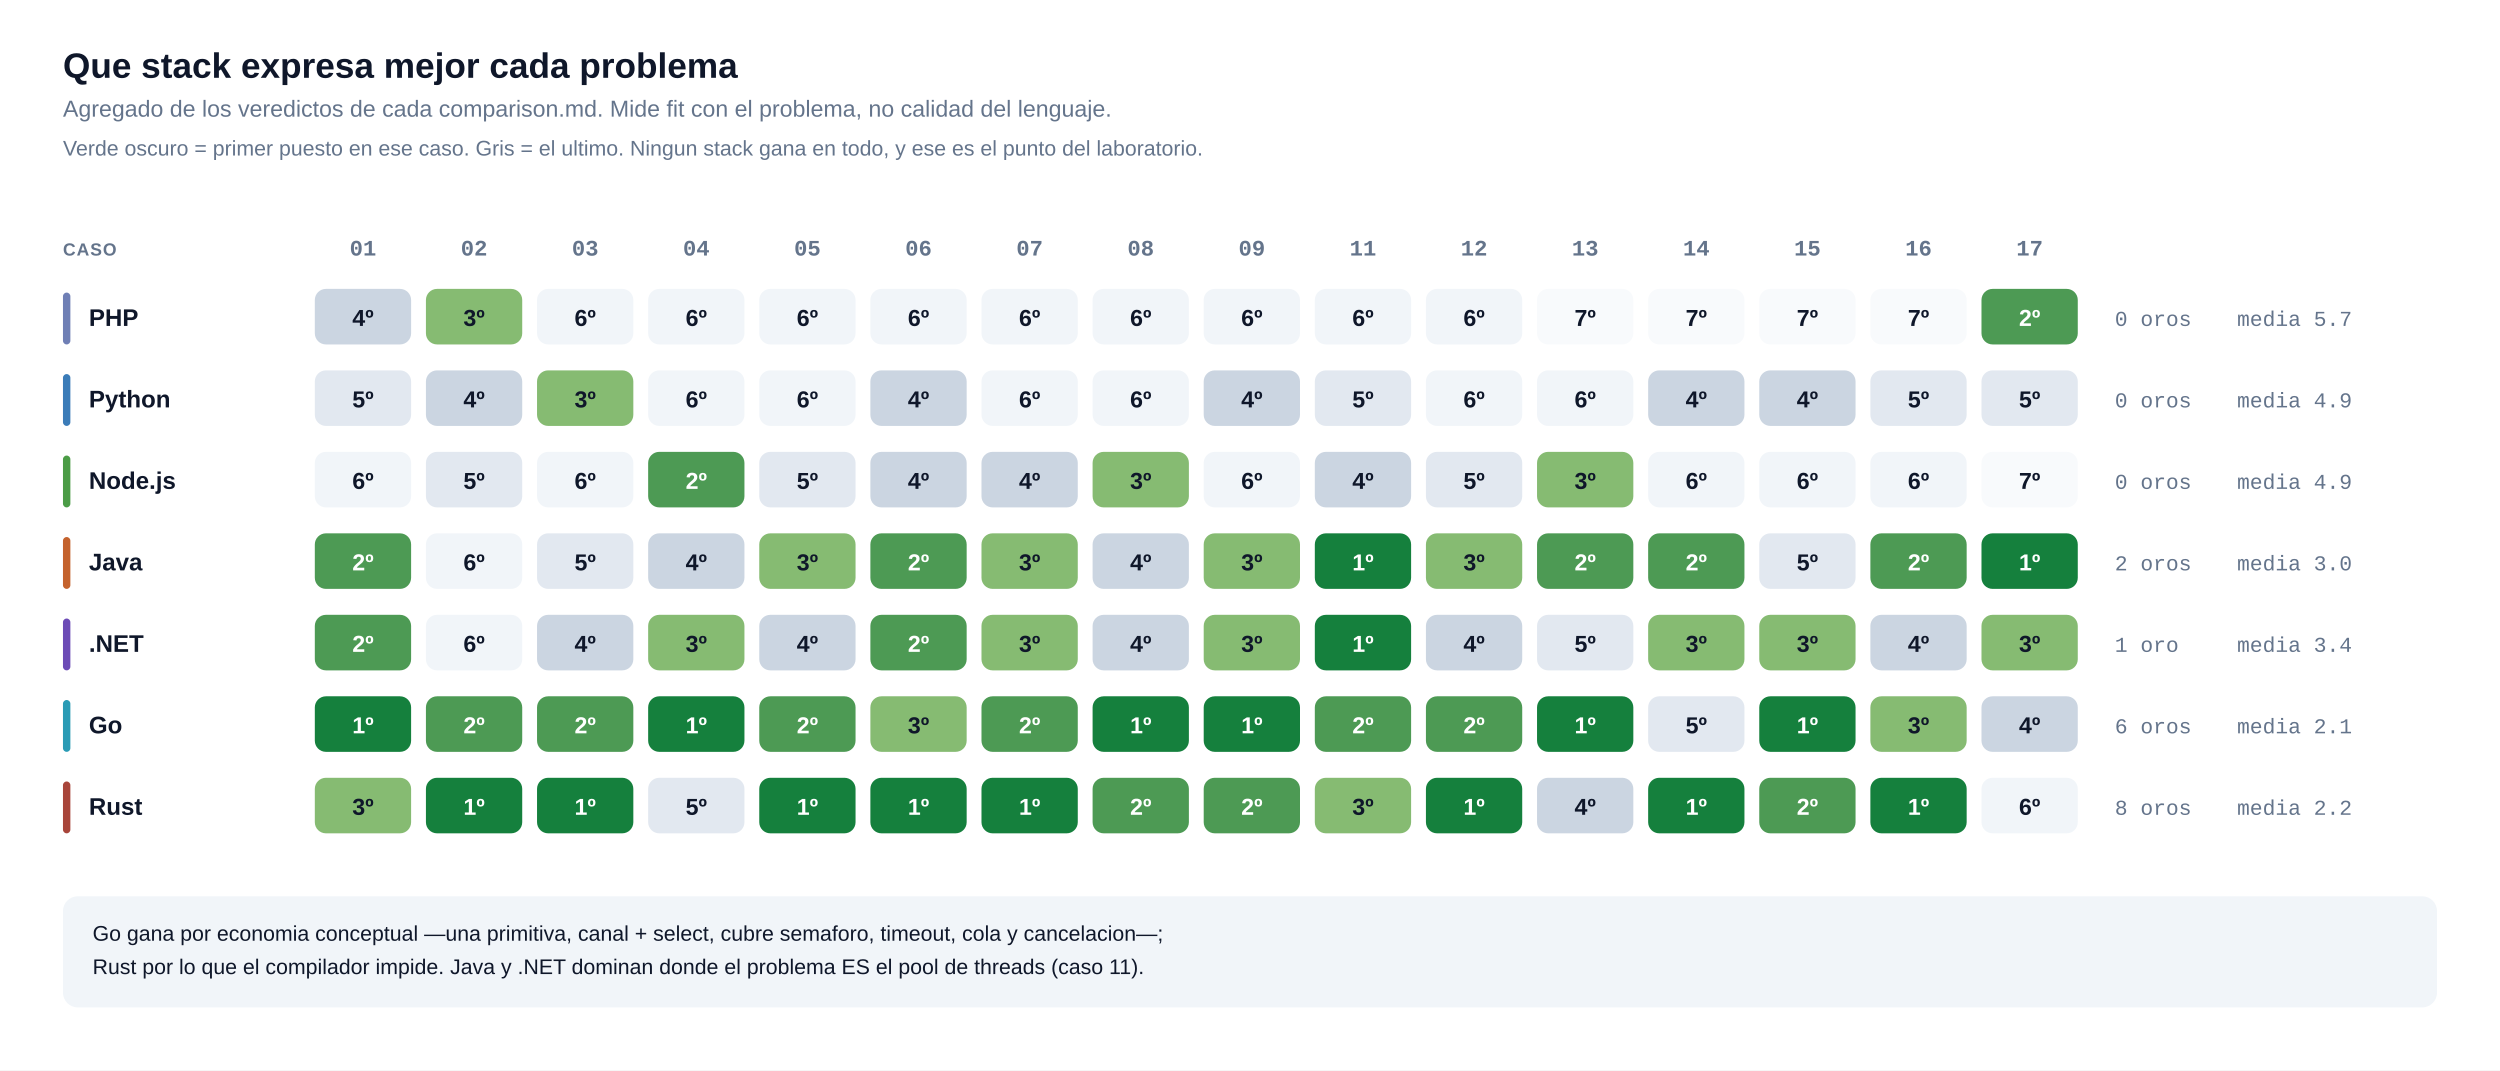
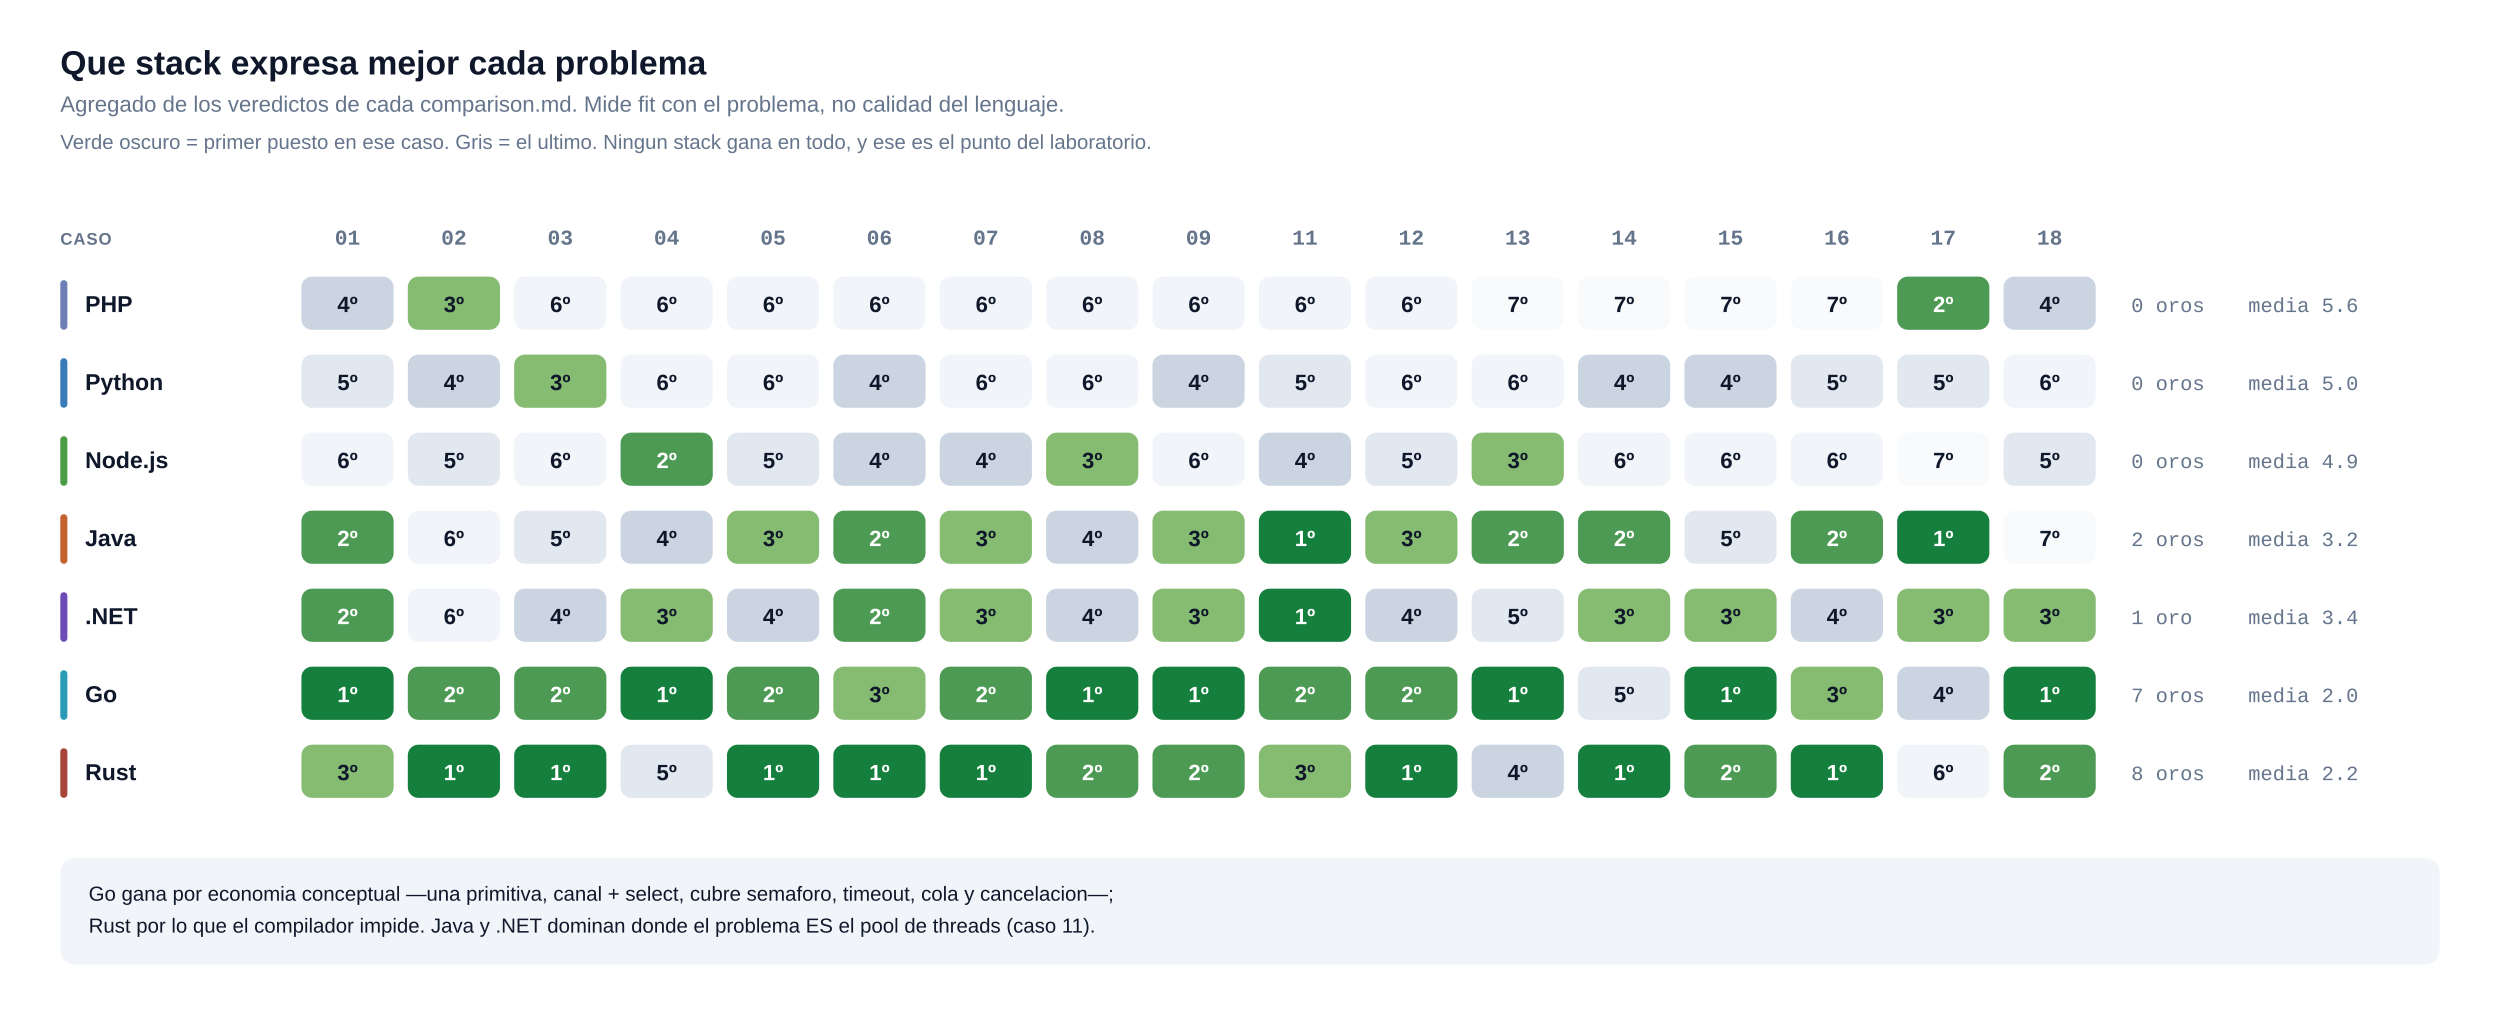
- <svg xmlns="http://www.w3.org/2000/svg" viewBox="0 0 1350 578" width="1350" height="578" role="img" aria-label="Ranking de fit por caso y stack">
+ <svg xmlns="http://www.w3.org/2000/svg" viewBox="0 0 1410 578" width="1410" height="578" role="img" aria-label="Ranking de fit por caso y stack">
  <defs>
    <marker id="arrowhead" markerWidth="9" markerHeight="7" refX="8" refY="3.5" orient="auto">
      <polygon points="0 0, 9 3.5, 0 7" fill="#2563eb" />
    </marker>
  </defs>
-   <rect x="0" y="0" width="1350" height="578" rx="0" ry="0" fill="#ffffff" stroke="none" stroke-width="1" />
+   <rect x="0" y="0" width="1410" height="578" rx="0" ry="0" fill="#ffffff" stroke="none" stroke-width="1" />
  <text x="34" y="42" font-family="Segoe UI, Helvetica Neue, Arial, sans-serif" font-size="19" fill="#0f172a" text-anchor="start" font-weight="600">Que stack expresa mejor cada problema</text>
  <text x="34" y="63" font-family="Segoe UI, Helvetica Neue, Arial, sans-serif" font-size="12.5" fill="#64748b" text-anchor="start" font-weight="400">Agregado de los veredictos de cada comparison.md. Mide fit con el problema, no calidad del lenguaje.</text>
  <text x="34" y="84" font-family="Segoe UI, Helvetica Neue, Arial, sans-serif" font-size="11.5" fill="#64748b" text-anchor="start" font-weight="400">Verde oscuro = primer puesto en ese caso. Gris = el ultimo. Ningun stack gana en todo, y ese es el punto del laboratorio.</text>
  <text x="196.0" y="138" font-family="SFMono-Regular, Consolas, Liberation Mono, monospace" font-size="12" fill="#64748b" text-anchor="middle" font-weight="600">01</text>
  <text x="256.0" y="138" font-family="SFMono-Regular, Consolas, Liberation Mono, monospace" font-size="12" fill="#64748b" text-anchor="middle" font-weight="600">02</text>
  <text x="316.0" y="138" font-family="SFMono-Regular, Consolas, Liberation Mono, monospace" font-size="12" fill="#64748b" text-anchor="middle" font-weight="600">03</text>
  <text x="376.0" y="138" font-family="SFMono-Regular, Consolas, Liberation Mono, monospace" font-size="12" fill="#64748b" text-anchor="middle" font-weight="600">04</text>
  <text x="436.0" y="138" font-family="SFMono-Regular, Consolas, Liberation Mono, monospace" font-size="12" fill="#64748b" text-anchor="middle" font-weight="600">05</text>
  <text x="496.0" y="138" font-family="SFMono-Regular, Consolas, Liberation Mono, monospace" font-size="12" fill="#64748b" text-anchor="middle" font-weight="600">06</text>
  <text x="556.0" y="138" font-family="SFMono-Regular, Consolas, Liberation Mono, monospace" font-size="12" fill="#64748b" text-anchor="middle" font-weight="600">07</text>
  <text x="616.0" y="138" font-family="SFMono-Regular, Consolas, Liberation Mono, monospace" font-size="12" fill="#64748b" text-anchor="middle" font-weight="600">08</text>
  <text x="676.0" y="138" font-family="SFMono-Regular, Consolas, Liberation Mono, monospace" font-size="12" fill="#64748b" text-anchor="middle" font-weight="600">09</text>
  <text x="736.0" y="138" font-family="SFMono-Regular, Consolas, Liberation Mono, monospace" font-size="12" fill="#64748b" text-anchor="middle" font-weight="600">11</text>
  <text x="796.0" y="138" font-family="SFMono-Regular, Consolas, Liberation Mono, monospace" font-size="12" fill="#64748b" text-anchor="middle" font-weight="600">12</text>
  <text x="856.0" y="138" font-family="SFMono-Regular, Consolas, Liberation Mono, monospace" font-size="12" fill="#64748b" text-anchor="middle" font-weight="600">13</text>
  <text x="916.0" y="138" font-family="SFMono-Regular, Consolas, Liberation Mono, monospace" font-size="12" fill="#64748b" text-anchor="middle" font-weight="600">14</text>
  <text x="976.0" y="138" font-family="SFMono-Regular, Consolas, Liberation Mono, monospace" font-size="12" fill="#64748b" text-anchor="middle" font-weight="600">15</text>
  <text x="1036.0" y="138" font-family="SFMono-Regular, Consolas, Liberation Mono, monospace" font-size="12" fill="#64748b" text-anchor="middle" font-weight="600">16</text>
  <text x="1096.0" y="138" font-family="SFMono-Regular, Consolas, Liberation Mono, monospace" font-size="12" fill="#64748b" text-anchor="middle" font-weight="600">17</text>
+   <text x="1156.0" y="138" font-family="SFMono-Regular, Consolas, Liberation Mono, monospace" font-size="12" fill="#64748b" text-anchor="middle" font-weight="600">18</text>
  <text x="34" y="138" font-family="Segoe UI, Helvetica Neue, Arial, sans-serif" font-size="9.5" fill="#64748b" text-anchor="start" font-weight="700" letter-spacing="0.5">CASO</text>
  <rect x="34" y="158" width="4" height="28" rx="2" ry="2" fill="#6f7fb5" stroke="none" stroke-width="1" />
  <text x="48" y="176" font-family="Segoe UI, Helvetica Neue, Arial, sans-serif" font-size="13" fill="#0f172a" text-anchor="start" font-weight="600">PHP</text>
  <rect x="170" y="156" width="52" height="30" rx="6" ry="6" fill="#cbd5e1" stroke="none" stroke-width="1" />
  <text x="196.0" y="176" font-family="Segoe UI, Helvetica Neue, Arial, sans-serif" font-size="12.5" fill="#0f172a" text-anchor="middle" font-weight="600">4º</text>
  <rect x="230" y="156" width="52" height="30" rx="6" ry="6" fill="#86bb72" stroke="none" stroke-width="1" />
  <text x="256.0" y="176" font-family="Segoe UI, Helvetica Neue, Arial, sans-serif" font-size="12.5" fill="#0f172a" text-anchor="middle" font-weight="600">3º</text>
  <rect x="290" y="156" width="52" height="30" rx="6" ry="6" fill="#f1f5f9" stroke="none" stroke-width="1" />
  <text x="316.0" y="176" font-family="Segoe UI, Helvetica Neue, Arial, sans-serif" font-size="12.5" fill="#0f172a" text-anchor="middle" font-weight="600">6º</text>
  <rect x="350" y="156" width="52" height="30" rx="6" ry="6" fill="#f1f5f9" stroke="none" stroke-width="1" />
  <text x="376.0" y="176" font-family="Segoe UI, Helvetica Neue, Arial, sans-serif" font-size="12.5" fill="#0f172a" text-anchor="middle" font-weight="600">6º</text>
  <rect x="410" y="156" width="52" height="30" rx="6" ry="6" fill="#f1f5f9" stroke="none" stroke-width="1" />
  <text x="436.0" y="176" font-family="Segoe UI, Helvetica Neue, Arial, sans-serif" font-size="12.5" fill="#0f172a" text-anchor="middle" font-weight="600">6º</text>
  <rect x="470" y="156" width="52" height="30" rx="6" ry="6" fill="#f1f5f9" stroke="none" stroke-width="1" />
  <text x="496.0" y="176" font-family="Segoe UI, Helvetica Neue, Arial, sans-serif" font-size="12.5" fill="#0f172a" text-anchor="middle" font-weight="600">6º</text>
  <rect x="530" y="156" width="52" height="30" rx="6" ry="6" fill="#f1f5f9" stroke="none" stroke-width="1" />
  <text x="556.0" y="176" font-family="Segoe UI, Helvetica Neue, Arial, sans-serif" font-size="12.5" fill="#0f172a" text-anchor="middle" font-weight="600">6º</text>
  <rect x="590" y="156" width="52" height="30" rx="6" ry="6" fill="#f1f5f9" stroke="none" stroke-width="1" />
  <text x="616.0" y="176" font-family="Segoe UI, Helvetica Neue, Arial, sans-serif" font-size="12.5" fill="#0f172a" text-anchor="middle" font-weight="600">6º</text>
  <rect x="650" y="156" width="52" height="30" rx="6" ry="6" fill="#f1f5f9" stroke="none" stroke-width="1" />
  <text x="676.0" y="176" font-family="Segoe UI, Helvetica Neue, Arial, sans-serif" font-size="12.5" fill="#0f172a" text-anchor="middle" font-weight="600">6º</text>
  <rect x="710" y="156" width="52" height="30" rx="6" ry="6" fill="#f1f5f9" stroke="none" stroke-width="1" />
  <text x="736.0" y="176" font-family="Segoe UI, Helvetica Neue, Arial, sans-serif" font-size="12.5" fill="#0f172a" text-anchor="middle" font-weight="600">6º</text>
  <rect x="770" y="156" width="52" height="30" rx="6" ry="6" fill="#f1f5f9" stroke="none" stroke-width="1" />
  <text x="796.0" y="176" font-family="Segoe UI, Helvetica Neue, Arial, sans-serif" font-size="12.5" fill="#0f172a" text-anchor="middle" font-weight="600">6º</text>
  <rect x="830" y="156" width="52" height="30" rx="6" ry="6" fill="#f8fafc" stroke="none" stroke-width="1" />
  <text x="856.0" y="176" font-family="Segoe UI, Helvetica Neue, Arial, sans-serif" font-size="12.5" fill="#0f172a" text-anchor="middle" font-weight="600">7º</text>
  <rect x="890" y="156" width="52" height="30" rx="6" ry="6" fill="#f8fafc" stroke="none" stroke-width="1" />
  <text x="916.0" y="176" font-family="Segoe UI, Helvetica Neue, Arial, sans-serif" font-size="12.5" fill="#0f172a" text-anchor="middle" font-weight="600">7º</text>
  <rect x="950" y="156" width="52" height="30" rx="6" ry="6" fill="#f8fafc" stroke="none" stroke-width="1" />
  <text x="976.0" y="176" font-family="Segoe UI, Helvetica Neue, Arial, sans-serif" font-size="12.5" fill="#0f172a" text-anchor="middle" font-weight="600">7º</text>
  <rect x="1010" y="156" width="52" height="30" rx="6" ry="6" fill="#f8fafc" stroke="none" stroke-width="1" />
  <text x="1036.0" y="176" font-family="Segoe UI, Helvetica Neue, Arial, sans-serif" font-size="12.5" fill="#0f172a" text-anchor="middle" font-weight="600">7º</text>
  <rect x="1070" y="156" width="52" height="30" rx="6" ry="6" fill="#4d9a54" stroke="none" stroke-width="1" />
  <text x="1096.0" y="176" font-family="Segoe UI, Helvetica Neue, Arial, sans-serif" font-size="12.5" fill="#ffffff" text-anchor="middle" font-weight="600">2º</text>
-   <text x="1142" y="176" font-family="SFMono-Regular, Consolas, Liberation Mono, monospace" font-size="11.5" fill="#64748b" text-anchor="start" font-weight="400">0 oros</text>
-   <text x="1208" y="176" font-family="SFMono-Regular, Consolas, Liberation Mono, monospace" font-size="11.5" fill="#64748b" text-anchor="start" font-weight="400">media 5.7</text>
+   <rect x="1130" y="156" width="52" height="30" rx="6" ry="6" fill="#cbd5e1" stroke="none" stroke-width="1" />
+   <text x="1156.0" y="176" font-family="Segoe UI, Helvetica Neue, Arial, sans-serif" font-size="12.5" fill="#0f172a" text-anchor="middle" font-weight="600">4º</text>
+   <text x="1202" y="176" font-family="SFMono-Regular, Consolas, Liberation Mono, monospace" font-size="11.5" fill="#64748b" text-anchor="start" font-weight="400">0 oros</text>
+   <text x="1268" y="176" font-family="SFMono-Regular, Consolas, Liberation Mono, monospace" font-size="11.5" fill="#64748b" text-anchor="start" font-weight="400">media 5.6</text>
  <rect x="34" y="202" width="4" height="28" rx="2" ry="2" fill="#3b7cb8" stroke="none" stroke-width="1" />
  <text x="48" y="220" font-family="Segoe UI, Helvetica Neue, Arial, sans-serif" font-size="13" fill="#0f172a" text-anchor="start" font-weight="600">Python</text>
  <rect x="170" y="200" width="52" height="30" rx="6" ry="6" fill="#e2e8f0" stroke="none" stroke-width="1" />
  <text x="196.0" y="220" font-family="Segoe UI, Helvetica Neue, Arial, sans-serif" font-size="12.5" fill="#0f172a" text-anchor="middle" font-weight="600">5º</text>
  <rect x="230" y="200" width="52" height="30" rx="6" ry="6" fill="#cbd5e1" stroke="none" stroke-width="1" />
  <text x="256.0" y="220" font-family="Segoe UI, Helvetica Neue, Arial, sans-serif" font-size="12.5" fill="#0f172a" text-anchor="middle" font-weight="600">4º</text>
  <rect x="290" y="200" width="52" height="30" rx="6" ry="6" fill="#86bb72" stroke="none" stroke-width="1" />
  <text x="316.0" y="220" font-family="Segoe UI, Helvetica Neue, Arial, sans-serif" font-size="12.5" fill="#0f172a" text-anchor="middle" font-weight="600">3º</text>
  <rect x="350" y="200" width="52" height="30" rx="6" ry="6" fill="#f1f5f9" stroke="none" stroke-width="1" />
  <text x="376.0" y="220" font-family="Segoe UI, Helvetica Neue, Arial, sans-serif" font-size="12.5" fill="#0f172a" text-anchor="middle" font-weight="600">6º</text>
  <rect x="410" y="200" width="52" height="30" rx="6" ry="6" fill="#f1f5f9" stroke="none" stroke-width="1" />
  <text x="436.0" y="220" font-family="Segoe UI, Helvetica Neue, Arial, sans-serif" font-size="12.5" fill="#0f172a" text-anchor="middle" font-weight="600">6º</text>
  <rect x="470" y="200" width="52" height="30" rx="6" ry="6" fill="#cbd5e1" stroke="none" stroke-width="1" />
  <text x="496.0" y="220" font-family="Segoe UI, Helvetica Neue, Arial, sans-serif" font-size="12.5" fill="#0f172a" text-anchor="middle" font-weight="600">4º</text>
  <rect x="530" y="200" width="52" height="30" rx="6" ry="6" fill="#f1f5f9" stroke="none" stroke-width="1" />
  <text x="556.0" y="220" font-family="Segoe UI, Helvetica Neue, Arial, sans-serif" font-size="12.5" fill="#0f172a" text-anchor="middle" font-weight="600">6º</text>
  <rect x="590" y="200" width="52" height="30" rx="6" ry="6" fill="#f1f5f9" stroke="none" stroke-width="1" />
  <text x="616.0" y="220" font-family="Segoe UI, Helvetica Neue, Arial, sans-serif" font-size="12.5" fill="#0f172a" text-anchor="middle" font-weight="600">6º</text>
  <rect x="650" y="200" width="52" height="30" rx="6" ry="6" fill="#cbd5e1" stroke="none" stroke-width="1" />
  <text x="676.0" y="220" font-family="Segoe UI, Helvetica Neue, Arial, sans-serif" font-size="12.5" fill="#0f172a" text-anchor="middle" font-weight="600">4º</text>
  <rect x="710" y="200" width="52" height="30" rx="6" ry="6" fill="#e2e8f0" stroke="none" stroke-width="1" />
  <text x="736.0" y="220" font-family="Segoe UI, Helvetica Neue, Arial, sans-serif" font-size="12.5" fill="#0f172a" text-anchor="middle" font-weight="600">5º</text>
  <rect x="770" y="200" width="52" height="30" rx="6" ry="6" fill="#f1f5f9" stroke="none" stroke-width="1" />
  <text x="796.0" y="220" font-family="Segoe UI, Helvetica Neue, Arial, sans-serif" font-size="12.5" fill="#0f172a" text-anchor="middle" font-weight="600">6º</text>
  <rect x="830" y="200" width="52" height="30" rx="6" ry="6" fill="#f1f5f9" stroke="none" stroke-width="1" />
  <text x="856.0" y="220" font-family="Segoe UI, Helvetica Neue, Arial, sans-serif" font-size="12.5" fill="#0f172a" text-anchor="middle" font-weight="600">6º</text>
  <rect x="890" y="200" width="52" height="30" rx="6" ry="6" fill="#cbd5e1" stroke="none" stroke-width="1" />
  <text x="916.0" y="220" font-family="Segoe UI, Helvetica Neue, Arial, sans-serif" font-size="12.5" fill="#0f172a" text-anchor="middle" font-weight="600">4º</text>
  <rect x="950" y="200" width="52" height="30" rx="6" ry="6" fill="#cbd5e1" stroke="none" stroke-width="1" />
  <text x="976.0" y="220" font-family="Segoe UI, Helvetica Neue, Arial, sans-serif" font-size="12.5" fill="#0f172a" text-anchor="middle" font-weight="600">4º</text>
  <rect x="1010" y="200" width="52" height="30" rx="6" ry="6" fill="#e2e8f0" stroke="none" stroke-width="1" />
  <text x="1036.0" y="220" font-family="Segoe UI, Helvetica Neue, Arial, sans-serif" font-size="12.5" fill="#0f172a" text-anchor="middle" font-weight="600">5º</text>
  <rect x="1070" y="200" width="52" height="30" rx="6" ry="6" fill="#e2e8f0" stroke="none" stroke-width="1" />
  <text x="1096.0" y="220" font-family="Segoe UI, Helvetica Neue, Arial, sans-serif" font-size="12.5" fill="#0f172a" text-anchor="middle" font-weight="600">5º</text>
-   <text x="1142" y="220" font-family="SFMono-Regular, Consolas, Liberation Mono, monospace" font-size="11.5" fill="#64748b" text-anchor="start" font-weight="400">0 oros</text>
-   <text x="1208" y="220" font-family="SFMono-Regular, Consolas, Liberation Mono, monospace" font-size="11.5" fill="#64748b" text-anchor="start" font-weight="400">media 4.9</text>
+   <rect x="1130" y="200" width="52" height="30" rx="6" ry="6" fill="#f1f5f9" stroke="none" stroke-width="1" />
+   <text x="1156.0" y="220" font-family="Segoe UI, Helvetica Neue, Arial, sans-serif" font-size="12.5" fill="#0f172a" text-anchor="middle" font-weight="600">6º</text>
+   <text x="1202" y="220" font-family="SFMono-Regular, Consolas, Liberation Mono, monospace" font-size="11.5" fill="#64748b" text-anchor="start" font-weight="400">0 oros</text>
+   <text x="1268" y="220" font-family="SFMono-Regular, Consolas, Liberation Mono, monospace" font-size="11.5" fill="#64748b" text-anchor="start" font-weight="400">media 5.0</text>
  <rect x="34" y="246" width="4" height="28" rx="2" ry="2" fill="#4b9c46" stroke="none" stroke-width="1" />
  <text x="48" y="264" font-family="Segoe UI, Helvetica Neue, Arial, sans-serif" font-size="13" fill="#0f172a" text-anchor="start" font-weight="600">Node.js</text>
  <rect x="170" y="244" width="52" height="30" rx="6" ry="6" fill="#f1f5f9" stroke="none" stroke-width="1" />
  <text x="196.0" y="264" font-family="Segoe UI, Helvetica Neue, Arial, sans-serif" font-size="12.5" fill="#0f172a" text-anchor="middle" font-weight="600">6º</text>
  <rect x="230" y="244" width="52" height="30" rx="6" ry="6" fill="#e2e8f0" stroke="none" stroke-width="1" />
  <text x="256.0" y="264" font-family="Segoe UI, Helvetica Neue, Arial, sans-serif" font-size="12.5" fill="#0f172a" text-anchor="middle" font-weight="600">5º</text>
  <rect x="290" y="244" width="52" height="30" rx="6" ry="6" fill="#f1f5f9" stroke="none" stroke-width="1" />
  <text x="316.0" y="264" font-family="Segoe UI, Helvetica Neue, Arial, sans-serif" font-size="12.5" fill="#0f172a" text-anchor="middle" font-weight="600">6º</text>
  <rect x="350" y="244" width="52" height="30" rx="6" ry="6" fill="#4d9a54" stroke="none" stroke-width="1" />
  <text x="376.0" y="264" font-family="Segoe UI, Helvetica Neue, Arial, sans-serif" font-size="12.5" fill="#ffffff" text-anchor="middle" font-weight="600">2º</text>
  <rect x="410" y="244" width="52" height="30" rx="6" ry="6" fill="#e2e8f0" stroke="none" stroke-width="1" />
  <text x="436.0" y="264" font-family="Segoe UI, Helvetica Neue, Arial, sans-serif" font-size="12.5" fill="#0f172a" text-anchor="middle" font-weight="600">5º</text>
  <rect x="470" y="244" width="52" height="30" rx="6" ry="6" fill="#cbd5e1" stroke="none" stroke-width="1" />
  <text x="496.0" y="264" font-family="Segoe UI, Helvetica Neue, Arial, sans-serif" font-size="12.5" fill="#0f172a" text-anchor="middle" font-weight="600">4º</text>
  <rect x="530" y="244" width="52" height="30" rx="6" ry="6" fill="#cbd5e1" stroke="none" stroke-width="1" />
  <text x="556.0" y="264" font-family="Segoe UI, Helvetica Neue, Arial, sans-serif" font-size="12.5" fill="#0f172a" text-anchor="middle" font-weight="600">4º</text>
  <rect x="590" y="244" width="52" height="30" rx="6" ry="6" fill="#86bb72" stroke="none" stroke-width="1" />
  <text x="616.0" y="264" font-family="Segoe UI, Helvetica Neue, Arial, sans-serif" font-size="12.5" fill="#0f172a" text-anchor="middle" font-weight="600">3º</text>
  <rect x="650" y="244" width="52" height="30" rx="6" ry="6" fill="#f1f5f9" stroke="none" stroke-width="1" />
  <text x="676.0" y="264" font-family="Segoe UI, Helvetica Neue, Arial, sans-serif" font-size="12.5" fill="#0f172a" text-anchor="middle" font-weight="600">6º</text>
  <rect x="710" y="244" width="52" height="30" rx="6" ry="6" fill="#cbd5e1" stroke="none" stroke-width="1" />
  <text x="736.0" y="264" font-family="Segoe UI, Helvetica Neue, Arial, sans-serif" font-size="12.5" fill="#0f172a" text-anchor="middle" font-weight="600">4º</text>
  <rect x="770" y="244" width="52" height="30" rx="6" ry="6" fill="#e2e8f0" stroke="none" stroke-width="1" />
  <text x="796.0" y="264" font-family="Segoe UI, Helvetica Neue, Arial, sans-serif" font-size="12.5" fill="#0f172a" text-anchor="middle" font-weight="600">5º</text>
  <rect x="830" y="244" width="52" height="30" rx="6" ry="6" fill="#86bb72" stroke="none" stroke-width="1" />
  <text x="856.0" y="264" font-family="Segoe UI, Helvetica Neue, Arial, sans-serif" font-size="12.5" fill="#0f172a" text-anchor="middle" font-weight="600">3º</text>
  <rect x="890" y="244" width="52" height="30" rx="6" ry="6" fill="#f1f5f9" stroke="none" stroke-width="1" />
  <text x="916.0" y="264" font-family="Segoe UI, Helvetica Neue, Arial, sans-serif" font-size="12.5" fill="#0f172a" text-anchor="middle" font-weight="600">6º</text>
  <rect x="950" y="244" width="52" height="30" rx="6" ry="6" fill="#f1f5f9" stroke="none" stroke-width="1" />
  <text x="976.0" y="264" font-family="Segoe UI, Helvetica Neue, Arial, sans-serif" font-size="12.5" fill="#0f172a" text-anchor="middle" font-weight="600">6º</text>
  <rect x="1010" y="244" width="52" height="30" rx="6" ry="6" fill="#f1f5f9" stroke="none" stroke-width="1" />
  <text x="1036.0" y="264" font-family="Segoe UI, Helvetica Neue, Arial, sans-serif" font-size="12.5" fill="#0f172a" text-anchor="middle" font-weight="600">6º</text>
  <rect x="1070" y="244" width="52" height="30" rx="6" ry="6" fill="#f8fafc" stroke="none" stroke-width="1" />
  <text x="1096.0" y="264" font-family="Segoe UI, Helvetica Neue, Arial, sans-serif" font-size="12.5" fill="#0f172a" text-anchor="middle" font-weight="600">7º</text>
-   <text x="1142" y="264" font-family="SFMono-Regular, Consolas, Liberation Mono, monospace" font-size="11.5" fill="#64748b" text-anchor="start" font-weight="400">0 oros</text>
-   <text x="1208" y="264" font-family="SFMono-Regular, Consolas, Liberation Mono, monospace" font-size="11.5" fill="#64748b" text-anchor="start" font-weight="400">media 4.9</text>
+   <rect x="1130" y="244" width="52" height="30" rx="6" ry="6" fill="#e2e8f0" stroke="none" stroke-width="1" />
+   <text x="1156.0" y="264" font-family="Segoe UI, Helvetica Neue, Arial, sans-serif" font-size="12.5" fill="#0f172a" text-anchor="middle" font-weight="600">5º</text>
+   <text x="1202" y="264" font-family="SFMono-Regular, Consolas, Liberation Mono, monospace" font-size="11.5" fill="#64748b" text-anchor="start" font-weight="400">0 oros</text>
+   <text x="1268" y="264" font-family="SFMono-Regular, Consolas, Liberation Mono, monospace" font-size="11.5" fill="#64748b" text-anchor="start" font-weight="400">media 4.9</text>
  <rect x="34" y="290" width="4" height="28" rx="2" ry="2" fill="#c4622d" stroke="none" stroke-width="1" />
  <text x="48" y="308" font-family="Segoe UI, Helvetica Neue, Arial, sans-serif" font-size="13" fill="#0f172a" text-anchor="start" font-weight="600">Java</text>
  <rect x="170" y="288" width="52" height="30" rx="6" ry="6" fill="#4d9a54" stroke="none" stroke-width="1" />
  <text x="196.0" y="308" font-family="Segoe UI, Helvetica Neue, Arial, sans-serif" font-size="12.5" fill="#ffffff" text-anchor="middle" font-weight="600">2º</text>
  <rect x="230" y="288" width="52" height="30" rx="6" ry="6" fill="#f1f5f9" stroke="none" stroke-width="1" />
  <text x="256.0" y="308" font-family="Segoe UI, Helvetica Neue, Arial, sans-serif" font-size="12.5" fill="#0f172a" text-anchor="middle" font-weight="600">6º</text>
  <rect x="290" y="288" width="52" height="30" rx="6" ry="6" fill="#e2e8f0" stroke="none" stroke-width="1" />
  <text x="316.0" y="308" font-family="Segoe UI, Helvetica Neue, Arial, sans-serif" font-size="12.5" fill="#0f172a" text-anchor="middle" font-weight="600">5º</text>
  <rect x="350" y="288" width="52" height="30" rx="6" ry="6" fill="#cbd5e1" stroke="none" stroke-width="1" />
  <text x="376.0" y="308" font-family="Segoe UI, Helvetica Neue, Arial, sans-serif" font-size="12.5" fill="#0f172a" text-anchor="middle" font-weight="600">4º</text>
  <rect x="410" y="288" width="52" height="30" rx="6" ry="6" fill="#86bb72" stroke="none" stroke-width="1" />
  <text x="436.0" y="308" font-family="Segoe UI, Helvetica Neue, Arial, sans-serif" font-size="12.5" fill="#0f172a" text-anchor="middle" font-weight="600">3º</text>
  <rect x="470" y="288" width="52" height="30" rx="6" ry="6" fill="#4d9a54" stroke="none" stroke-width="1" />
  <text x="496.0" y="308" font-family="Segoe UI, Helvetica Neue, Arial, sans-serif" font-size="12.5" fill="#ffffff" text-anchor="middle" font-weight="600">2º</text>
  <rect x="530" y="288" width="52" height="30" rx="6" ry="6" fill="#86bb72" stroke="none" stroke-width="1" />
  <text x="556.0" y="308" font-family="Segoe UI, Helvetica Neue, Arial, sans-serif" font-size="12.5" fill="#0f172a" text-anchor="middle" font-weight="600">3º</text>
  <rect x="590" y="288" width="52" height="30" rx="6" ry="6" fill="#cbd5e1" stroke="none" stroke-width="1" />
  <text x="616.0" y="308" font-family="Segoe UI, Helvetica Neue, Arial, sans-serif" font-size="12.5" fill="#0f172a" text-anchor="middle" font-weight="600">4º</text>
  <rect x="650" y="288" width="52" height="30" rx="6" ry="6" fill="#86bb72" stroke="none" stroke-width="1" />
  <text x="676.0" y="308" font-family="Segoe UI, Helvetica Neue, Arial, sans-serif" font-size="12.5" fill="#0f172a" text-anchor="middle" font-weight="600">3º</text>
  <rect x="710" y="288" width="52" height="30" rx="6" ry="6" fill="#15803d" stroke="none" stroke-width="1" />
  <text x="736.0" y="308" font-family="Segoe UI, Helvetica Neue, Arial, sans-serif" font-size="12.5" fill="#ffffff" text-anchor="middle" font-weight="600">1º</text>
  <rect x="770" y="288" width="52" height="30" rx="6" ry="6" fill="#86bb72" stroke="none" stroke-width="1" />
  <text x="796.0" y="308" font-family="Segoe UI, Helvetica Neue, Arial, sans-serif" font-size="12.5" fill="#0f172a" text-anchor="middle" font-weight="600">3º</text>
  <rect x="830" y="288" width="52" height="30" rx="6" ry="6" fill="#4d9a54" stroke="none" stroke-width="1" />
  <text x="856.0" y="308" font-family="Segoe UI, Helvetica Neue, Arial, sans-serif" font-size="12.5" fill="#ffffff" text-anchor="middle" font-weight="600">2º</text>
  <rect x="890" y="288" width="52" height="30" rx="6" ry="6" fill="#4d9a54" stroke="none" stroke-width="1" />
  <text x="916.0" y="308" font-family="Segoe UI, Helvetica Neue, Arial, sans-serif" font-size="12.5" fill="#ffffff" text-anchor="middle" font-weight="600">2º</text>
  <rect x="950" y="288" width="52" height="30" rx="6" ry="6" fill="#e2e8f0" stroke="none" stroke-width="1" />
  <text x="976.0" y="308" font-family="Segoe UI, Helvetica Neue, Arial, sans-serif" font-size="12.5" fill="#0f172a" text-anchor="middle" font-weight="600">5º</text>
  <rect x="1010" y="288" width="52" height="30" rx="6" ry="6" fill="#4d9a54" stroke="none" stroke-width="1" />
  <text x="1036.0" y="308" font-family="Segoe UI, Helvetica Neue, Arial, sans-serif" font-size="12.5" fill="#ffffff" text-anchor="middle" font-weight="600">2º</text>
  <rect x="1070" y="288" width="52" height="30" rx="6" ry="6" fill="#15803d" stroke="none" stroke-width="1" />
  <text x="1096.0" y="308" font-family="Segoe UI, Helvetica Neue, Arial, sans-serif" font-size="12.5" fill="#ffffff" text-anchor="middle" font-weight="600">1º</text>
-   <text x="1142" y="308" font-family="SFMono-Regular, Consolas, Liberation Mono, monospace" font-size="11.5" fill="#64748b" text-anchor="start" font-weight="400">2 oros</text>
-   <text x="1208" y="308" font-family="SFMono-Regular, Consolas, Liberation Mono, monospace" font-size="11.5" fill="#64748b" text-anchor="start" font-weight="400">media 3.0</text>
+   <rect x="1130" y="288" width="52" height="30" rx="6" ry="6" fill="#f8fafc" stroke="none" stroke-width="1" />
+   <text x="1156.0" y="308" font-family="Segoe UI, Helvetica Neue, Arial, sans-serif" font-size="12.5" fill="#0f172a" text-anchor="middle" font-weight="600">7º</text>
+   <text x="1202" y="308" font-family="SFMono-Regular, Consolas, Liberation Mono, monospace" font-size="11.5" fill="#64748b" text-anchor="start" font-weight="400">2 oros</text>
+   <text x="1268" y="308" font-family="SFMono-Regular, Consolas, Liberation Mono, monospace" font-size="11.5" fill="#64748b" text-anchor="start" font-weight="400">media 3.2</text>
  <rect x="34" y="334" width="4" height="28" rx="2" ry="2" fill="#6c4bb6" stroke="none" stroke-width="1" />
  <text x="48" y="352" font-family="Segoe UI, Helvetica Neue, Arial, sans-serif" font-size="13" fill="#0f172a" text-anchor="start" font-weight="600">.NET</text>
  <rect x="170" y="332" width="52" height="30" rx="6" ry="6" fill="#4d9a54" stroke="none" stroke-width="1" />
  <text x="196.0" y="352" font-family="Segoe UI, Helvetica Neue, Arial, sans-serif" font-size="12.5" fill="#ffffff" text-anchor="middle" font-weight="600">2º</text>
  <rect x="230" y="332" width="52" height="30" rx="6" ry="6" fill="#f1f5f9" stroke="none" stroke-width="1" />
  <text x="256.0" y="352" font-family="Segoe UI, Helvetica Neue, Arial, sans-serif" font-size="12.5" fill="#0f172a" text-anchor="middle" font-weight="600">6º</text>
  <rect x="290" y="332" width="52" height="30" rx="6" ry="6" fill="#cbd5e1" stroke="none" stroke-width="1" />
  <text x="316.0" y="352" font-family="Segoe UI, Helvetica Neue, Arial, sans-serif" font-size="12.5" fill="#0f172a" text-anchor="middle" font-weight="600">4º</text>
  <rect x="350" y="332" width="52" height="30" rx="6" ry="6" fill="#86bb72" stroke="none" stroke-width="1" />
  <text x="376.0" y="352" font-family="Segoe UI, Helvetica Neue, Arial, sans-serif" font-size="12.5" fill="#0f172a" text-anchor="middle" font-weight="600">3º</text>
  <rect x="410" y="332" width="52" height="30" rx="6" ry="6" fill="#cbd5e1" stroke="none" stroke-width="1" />
  <text x="436.0" y="352" font-family="Segoe UI, Helvetica Neue, Arial, sans-serif" font-size="12.5" fill="#0f172a" text-anchor="middle" font-weight="600">4º</text>
  <rect x="470" y="332" width="52" height="30" rx="6" ry="6" fill="#4d9a54" stroke="none" stroke-width="1" />
  <text x="496.0" y="352" font-family="Segoe UI, Helvetica Neue, Arial, sans-serif" font-size="12.5" fill="#ffffff" text-anchor="middle" font-weight="600">2º</text>
  <rect x="530" y="332" width="52" height="30" rx="6" ry="6" fill="#86bb72" stroke="none" stroke-width="1" />
  <text x="556.0" y="352" font-family="Segoe UI, Helvetica Neue, Arial, sans-serif" font-size="12.5" fill="#0f172a" text-anchor="middle" font-weight="600">3º</text>
  <rect x="590" y="332" width="52" height="30" rx="6" ry="6" fill="#cbd5e1" stroke="none" stroke-width="1" />
  <text x="616.0" y="352" font-family="Segoe UI, Helvetica Neue, Arial, sans-serif" font-size="12.5" fill="#0f172a" text-anchor="middle" font-weight="600">4º</text>
  <rect x="650" y="332" width="52" height="30" rx="6" ry="6" fill="#86bb72" stroke="none" stroke-width="1" />
  <text x="676.0" y="352" font-family="Segoe UI, Helvetica Neue, Arial, sans-serif" font-size="12.5" fill="#0f172a" text-anchor="middle" font-weight="600">3º</text>
  <rect x="710" y="332" width="52" height="30" rx="6" ry="6" fill="#15803d" stroke="none" stroke-width="1" />
  <text x="736.0" y="352" font-family="Segoe UI, Helvetica Neue, Arial, sans-serif" font-size="12.5" fill="#ffffff" text-anchor="middle" font-weight="600">1º</text>
  <rect x="770" y="332" width="52" height="30" rx="6" ry="6" fill="#cbd5e1" stroke="none" stroke-width="1" />
  <text x="796.0" y="352" font-family="Segoe UI, Helvetica Neue, Arial, sans-serif" font-size="12.5" fill="#0f172a" text-anchor="middle" font-weight="600">4º</text>
  <rect x="830" y="332" width="52" height="30" rx="6" ry="6" fill="#e2e8f0" stroke="none" stroke-width="1" />
  <text x="856.0" y="352" font-family="Segoe UI, Helvetica Neue, Arial, sans-serif" font-size="12.5" fill="#0f172a" text-anchor="middle" font-weight="600">5º</text>
  <rect x="890" y="332" width="52" height="30" rx="6" ry="6" fill="#86bb72" stroke="none" stroke-width="1" />
  <text x="916.0" y="352" font-family="Segoe UI, Helvetica Neue, Arial, sans-serif" font-size="12.5" fill="#0f172a" text-anchor="middle" font-weight="600">3º</text>
  <rect x="950" y="332" width="52" height="30" rx="6" ry="6" fill="#86bb72" stroke="none" stroke-width="1" />
  <text x="976.0" y="352" font-family="Segoe UI, Helvetica Neue, Arial, sans-serif" font-size="12.5" fill="#0f172a" text-anchor="middle" font-weight="600">3º</text>
  <rect x="1010" y="332" width="52" height="30" rx="6" ry="6" fill="#cbd5e1" stroke="none" stroke-width="1" />
  <text x="1036.0" y="352" font-family="Segoe UI, Helvetica Neue, Arial, sans-serif" font-size="12.5" fill="#0f172a" text-anchor="middle" font-weight="600">4º</text>
  <rect x="1070" y="332" width="52" height="30" rx="6" ry="6" fill="#86bb72" stroke="none" stroke-width="1" />
  <text x="1096.0" y="352" font-family="Segoe UI, Helvetica Neue, Arial, sans-serif" font-size="12.5" fill="#0f172a" text-anchor="middle" font-weight="600">3º</text>
-   <text x="1142" y="352" font-family="SFMono-Regular, Consolas, Liberation Mono, monospace" font-size="11.5" fill="#64748b" text-anchor="start" font-weight="400">1 oro</text>
-   <text x="1208" y="352" font-family="SFMono-Regular, Consolas, Liberation Mono, monospace" font-size="11.5" fill="#64748b" text-anchor="start" font-weight="400">media 3.4</text>
+   <rect x="1130" y="332" width="52" height="30" rx="6" ry="6" fill="#86bb72" stroke="none" stroke-width="1" />
+   <text x="1156.0" y="352" font-family="Segoe UI, Helvetica Neue, Arial, sans-serif" font-size="12.5" fill="#0f172a" text-anchor="middle" font-weight="600">3º</text>
+   <text x="1202" y="352" font-family="SFMono-Regular, Consolas, Liberation Mono, monospace" font-size="11.5" fill="#64748b" text-anchor="start" font-weight="400">1 oro</text>
+   <text x="1268" y="352" font-family="SFMono-Regular, Consolas, Liberation Mono, monospace" font-size="11.5" fill="#64748b" text-anchor="start" font-weight="400">media 3.4</text>
  <rect x="34" y="378" width="4" height="28" rx="2" ry="2" fill="#2a9bb5" stroke="none" stroke-width="1" />
  <text x="48" y="396" font-family="Segoe UI, Helvetica Neue, Arial, sans-serif" font-size="13" fill="#0f172a" text-anchor="start" font-weight="600">Go</text>
  <rect x="170" y="376" width="52" height="30" rx="6" ry="6" fill="#15803d" stroke="none" stroke-width="1" />
  <text x="196.0" y="396" font-family="Segoe UI, Helvetica Neue, Arial, sans-serif" font-size="12.5" fill="#ffffff" text-anchor="middle" font-weight="600">1º</text>
  <rect x="230" y="376" width="52" height="30" rx="6" ry="6" fill="#4d9a54" stroke="none" stroke-width="1" />
  <text x="256.0" y="396" font-family="Segoe UI, Helvetica Neue, Arial, sans-serif" font-size="12.5" fill="#ffffff" text-anchor="middle" font-weight="600">2º</text>
  <rect x="290" y="376" width="52" height="30" rx="6" ry="6" fill="#4d9a54" stroke="none" stroke-width="1" />
  <text x="316.0" y="396" font-family="Segoe UI, Helvetica Neue, Arial, sans-serif" font-size="12.5" fill="#ffffff" text-anchor="middle" font-weight="600">2º</text>
  <rect x="350" y="376" width="52" height="30" rx="6" ry="6" fill="#15803d" stroke="none" stroke-width="1" />
  <text x="376.0" y="396" font-family="Segoe UI, Helvetica Neue, Arial, sans-serif" font-size="12.5" fill="#ffffff" text-anchor="middle" font-weight="600">1º</text>
  <rect x="410" y="376" width="52" height="30" rx="6" ry="6" fill="#4d9a54" stroke="none" stroke-width="1" />
  <text x="436.0" y="396" font-family="Segoe UI, Helvetica Neue, Arial, sans-serif" font-size="12.5" fill="#ffffff" text-anchor="middle" font-weight="600">2º</text>
  <rect x="470" y="376" width="52" height="30" rx="6" ry="6" fill="#86bb72" stroke="none" stroke-width="1" />
  <text x="496.0" y="396" font-family="Segoe UI, Helvetica Neue, Arial, sans-serif" font-size="12.5" fill="#0f172a" text-anchor="middle" font-weight="600">3º</text>
  <rect x="530" y="376" width="52" height="30" rx="6" ry="6" fill="#4d9a54" stroke="none" stroke-width="1" />
  <text x="556.0" y="396" font-family="Segoe UI, Helvetica Neue, Arial, sans-serif" font-size="12.5" fill="#ffffff" text-anchor="middle" font-weight="600">2º</text>
  <rect x="590" y="376" width="52" height="30" rx="6" ry="6" fill="#15803d" stroke="none" stroke-width="1" />
  <text x="616.0" y="396" font-family="Segoe UI, Helvetica Neue, Arial, sans-serif" font-size="12.5" fill="#ffffff" text-anchor="middle" font-weight="600">1º</text>
  <rect x="650" y="376" width="52" height="30" rx="6" ry="6" fill="#15803d" stroke="none" stroke-width="1" />
  <text x="676.0" y="396" font-family="Segoe UI, Helvetica Neue, Arial, sans-serif" font-size="12.5" fill="#ffffff" text-anchor="middle" font-weight="600">1º</text>
  <rect x="710" y="376" width="52" height="30" rx="6" ry="6" fill="#4d9a54" stroke="none" stroke-width="1" />
  <text x="736.0" y="396" font-family="Segoe UI, Helvetica Neue, Arial, sans-serif" font-size="12.5" fill="#ffffff" text-anchor="middle" font-weight="600">2º</text>
  <rect x="770" y="376" width="52" height="30" rx="6" ry="6" fill="#4d9a54" stroke="none" stroke-width="1" />
  <text x="796.0" y="396" font-family="Segoe UI, Helvetica Neue, Arial, sans-serif" font-size="12.5" fill="#ffffff" text-anchor="middle" font-weight="600">2º</text>
  <rect x="830" y="376" width="52" height="30" rx="6" ry="6" fill="#15803d" stroke="none" stroke-width="1" />
  <text x="856.0" y="396" font-family="Segoe UI, Helvetica Neue, Arial, sans-serif" font-size="12.5" fill="#ffffff" text-anchor="middle" font-weight="600">1º</text>
  <rect x="890" y="376" width="52" height="30" rx="6" ry="6" fill="#e2e8f0" stroke="none" stroke-width="1" />
  <text x="916.0" y="396" font-family="Segoe UI, Helvetica Neue, Arial, sans-serif" font-size="12.5" fill="#0f172a" text-anchor="middle" font-weight="600">5º</text>
  <rect x="950" y="376" width="52" height="30" rx="6" ry="6" fill="#15803d" stroke="none" stroke-width="1" />
  <text x="976.0" y="396" font-family="Segoe UI, Helvetica Neue, Arial, sans-serif" font-size="12.5" fill="#ffffff" text-anchor="middle" font-weight="600">1º</text>
  <rect x="1010" y="376" width="52" height="30" rx="6" ry="6" fill="#86bb72" stroke="none" stroke-width="1" />
  <text x="1036.0" y="396" font-family="Segoe UI, Helvetica Neue, Arial, sans-serif" font-size="12.5" fill="#0f172a" text-anchor="middle" font-weight="600">3º</text>
  <rect x="1070" y="376" width="52" height="30" rx="6" ry="6" fill="#cbd5e1" stroke="none" stroke-width="1" />
  <text x="1096.0" y="396" font-family="Segoe UI, Helvetica Neue, Arial, sans-serif" font-size="12.5" fill="#0f172a" text-anchor="middle" font-weight="600">4º</text>
-   <text x="1142" y="396" font-family="SFMono-Regular, Consolas, Liberation Mono, monospace" font-size="11.5" fill="#64748b" text-anchor="start" font-weight="400">6 oros</text>
-   <text x="1208" y="396" font-family="SFMono-Regular, Consolas, Liberation Mono, monospace" font-size="11.5" fill="#64748b" text-anchor="start" font-weight="400">media 2.1</text>
+   <rect x="1130" y="376" width="52" height="30" rx="6" ry="6" fill="#15803d" stroke="none" stroke-width="1" />
+   <text x="1156.0" y="396" font-family="Segoe UI, Helvetica Neue, Arial, sans-serif" font-size="12.5" fill="#ffffff" text-anchor="middle" font-weight="600">1º</text>
+   <text x="1202" y="396" font-family="SFMono-Regular, Consolas, Liberation Mono, monospace" font-size="11.5" fill="#64748b" text-anchor="start" font-weight="400">7 oros</text>
+   <text x="1268" y="396" font-family="SFMono-Regular, Consolas, Liberation Mono, monospace" font-size="11.5" fill="#64748b" text-anchor="start" font-weight="400">media 2.0</text>
  <rect x="34" y="422" width="4" height="28" rx="2" ry="2" fill="#a8453a" stroke="none" stroke-width="1" />
  <text x="48" y="440" font-family="Segoe UI, Helvetica Neue, Arial, sans-serif" font-size="13" fill="#0f172a" text-anchor="start" font-weight="600">Rust</text>
  <rect x="170" y="420" width="52" height="30" rx="6" ry="6" fill="#86bb72" stroke="none" stroke-width="1" />
  <text x="196.0" y="440" font-family="Segoe UI, Helvetica Neue, Arial, sans-serif" font-size="12.5" fill="#0f172a" text-anchor="middle" font-weight="600">3º</text>
  <rect x="230" y="420" width="52" height="30" rx="6" ry="6" fill="#15803d" stroke="none" stroke-width="1" />
  <text x="256.0" y="440" font-family="Segoe UI, Helvetica Neue, Arial, sans-serif" font-size="12.5" fill="#ffffff" text-anchor="middle" font-weight="600">1º</text>
  <rect x="290" y="420" width="52" height="30" rx="6" ry="6" fill="#15803d" stroke="none" stroke-width="1" />
  <text x="316.0" y="440" font-family="Segoe UI, Helvetica Neue, Arial, sans-serif" font-size="12.5" fill="#ffffff" text-anchor="middle" font-weight="600">1º</text>
  <rect x="350" y="420" width="52" height="30" rx="6" ry="6" fill="#e2e8f0" stroke="none" stroke-width="1" />
  <text x="376.0" y="440" font-family="Segoe UI, Helvetica Neue, Arial, sans-serif" font-size="12.5" fill="#0f172a" text-anchor="middle" font-weight="600">5º</text>
  <rect x="410" y="420" width="52" height="30" rx="6" ry="6" fill="#15803d" stroke="none" stroke-width="1" />
  <text x="436.0" y="440" font-family="Segoe UI, Helvetica Neue, Arial, sans-serif" font-size="12.5" fill="#ffffff" text-anchor="middle" font-weight="600">1º</text>
  <rect x="470" y="420" width="52" height="30" rx="6" ry="6" fill="#15803d" stroke="none" stroke-width="1" />
  <text x="496.0" y="440" font-family="Segoe UI, Helvetica Neue, Arial, sans-serif" font-size="12.5" fill="#ffffff" text-anchor="middle" font-weight="600">1º</text>
  <rect x="530" y="420" width="52" height="30" rx="6" ry="6" fill="#15803d" stroke="none" stroke-width="1" />
  <text x="556.0" y="440" font-family="Segoe UI, Helvetica Neue, Arial, sans-serif" font-size="12.5" fill="#ffffff" text-anchor="middle" font-weight="600">1º</text>
  <rect x="590" y="420" width="52" height="30" rx="6" ry="6" fill="#4d9a54" stroke="none" stroke-width="1" />
  <text x="616.0" y="440" font-family="Segoe UI, Helvetica Neue, Arial, sans-serif" font-size="12.5" fill="#ffffff" text-anchor="middle" font-weight="600">2º</text>
  <rect x="650" y="420" width="52" height="30" rx="6" ry="6" fill="#4d9a54" stroke="none" stroke-width="1" />
  <text x="676.0" y="440" font-family="Segoe UI, Helvetica Neue, Arial, sans-serif" font-size="12.5" fill="#ffffff" text-anchor="middle" font-weight="600">2º</text>
  <rect x="710" y="420" width="52" height="30" rx="6" ry="6" fill="#86bb72" stroke="none" stroke-width="1" />
  <text x="736.0" y="440" font-family="Segoe UI, Helvetica Neue, Arial, sans-serif" font-size="12.5" fill="#0f172a" text-anchor="middle" font-weight="600">3º</text>
  <rect x="770" y="420" width="52" height="30" rx="6" ry="6" fill="#15803d" stroke="none" stroke-width="1" />
  <text x="796.0" y="440" font-family="Segoe UI, Helvetica Neue, Arial, sans-serif" font-size="12.5" fill="#ffffff" text-anchor="middle" font-weight="600">1º</text>
  <rect x="830" y="420" width="52" height="30" rx="6" ry="6" fill="#cbd5e1" stroke="none" stroke-width="1" />
  <text x="856.0" y="440" font-family="Segoe UI, Helvetica Neue, Arial, sans-serif" font-size="12.5" fill="#0f172a" text-anchor="middle" font-weight="600">4º</text>
  <rect x="890" y="420" width="52" height="30" rx="6" ry="6" fill="#15803d" stroke="none" stroke-width="1" />
  <text x="916.0" y="440" font-family="Segoe UI, Helvetica Neue, Arial, sans-serif" font-size="12.5" fill="#ffffff" text-anchor="middle" font-weight="600">1º</text>
  <rect x="950" y="420" width="52" height="30" rx="6" ry="6" fill="#4d9a54" stroke="none" stroke-width="1" />
  <text x="976.0" y="440" font-family="Segoe UI, Helvetica Neue, Arial, sans-serif" font-size="12.5" fill="#ffffff" text-anchor="middle" font-weight="600">2º</text>
  <rect x="1010" y="420" width="52" height="30" rx="6" ry="6" fill="#15803d" stroke="none" stroke-width="1" />
  <text x="1036.0" y="440" font-family="Segoe UI, Helvetica Neue, Arial, sans-serif" font-size="12.5" fill="#ffffff" text-anchor="middle" font-weight="600">1º</text>
  <rect x="1070" y="420" width="52" height="30" rx="6" ry="6" fill="#f1f5f9" stroke="none" stroke-width="1" />
  <text x="1096.0" y="440" font-family="Segoe UI, Helvetica Neue, Arial, sans-serif" font-size="12.5" fill="#0f172a" text-anchor="middle" font-weight="600">6º</text>
-   <text x="1142" y="440" font-family="SFMono-Regular, Consolas, Liberation Mono, monospace" font-size="11.5" fill="#64748b" text-anchor="start" font-weight="400">8 oros</text>
-   <text x="1208" y="440" font-family="SFMono-Regular, Consolas, Liberation Mono, monospace" font-size="11.5" fill="#64748b" text-anchor="start" font-weight="400">media 2.2</text>
-   <rect x="34" y="484" width="1282" height="60" rx="8" ry="8" fill="#f1f5f9" stroke="none" stroke-width="1" />
+   <rect x="1130" y="420" width="52" height="30" rx="6" ry="6" fill="#4d9a54" stroke="none" stroke-width="1" />
+   <text x="1156.0" y="440" font-family="Segoe UI, Helvetica Neue, Arial, sans-serif" font-size="12.5" fill="#ffffff" text-anchor="middle" font-weight="600">2º</text>
+   <text x="1202" y="440" font-family="SFMono-Regular, Consolas, Liberation Mono, monospace" font-size="11.5" fill="#64748b" text-anchor="start" font-weight="400">8 oros</text>
+   <text x="1268" y="440" font-family="SFMono-Regular, Consolas, Liberation Mono, monospace" font-size="11.5" fill="#64748b" text-anchor="start" font-weight="400">media 2.2</text>
+   <rect x="34" y="484" width="1342" height="60" rx="8" ry="8" fill="#f1f5f9" stroke="none" stroke-width="1" />
  <text x="50" y="508" font-family="Segoe UI, Helvetica Neue, Arial, sans-serif" font-size="11.5" fill="#0f172a" text-anchor="start" font-weight="400">Go gana por economia conceptual —una primitiva, canal + select, cubre semaforo, timeout, cola y cancelacion—;</text>
  <text x="50" y="526" font-family="Segoe UI, Helvetica Neue, Arial, sans-serif" font-size="11.5" fill="#0f172a" text-anchor="start" font-weight="400">Rust por lo que el compilador impide. Java y .NET dominan donde el problema ES el pool de threads (caso 11).</text>
</svg>
